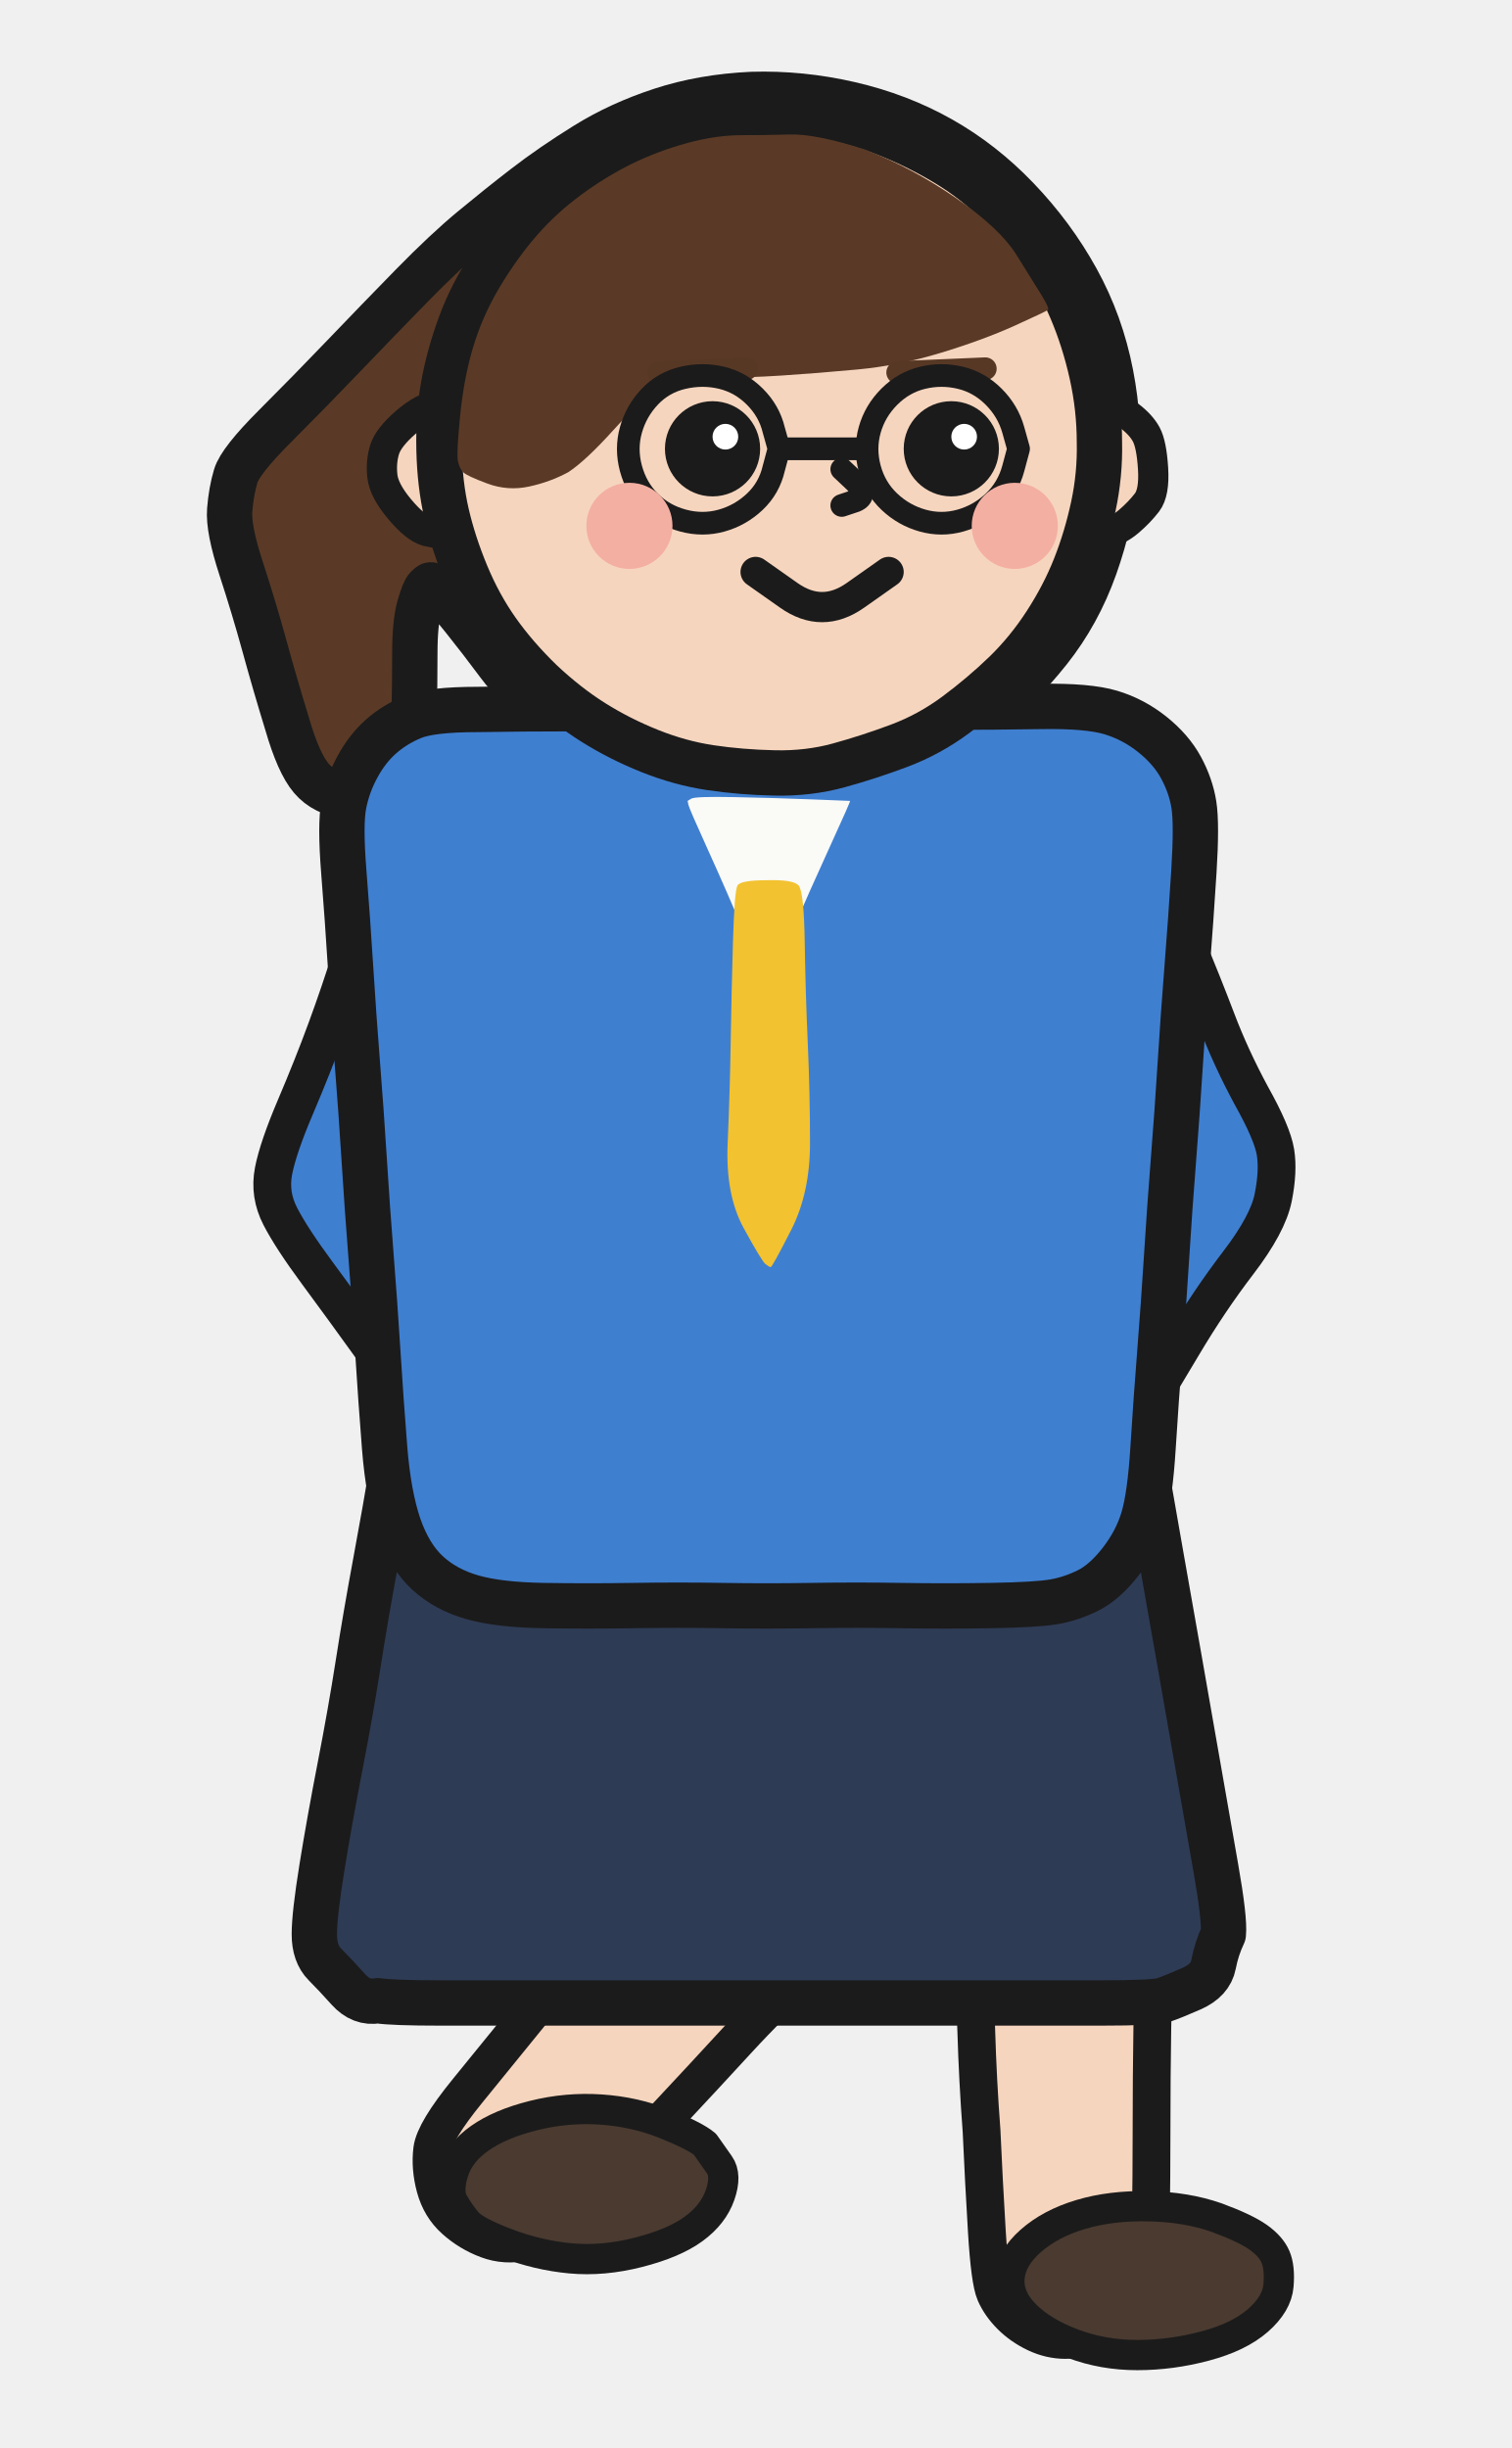
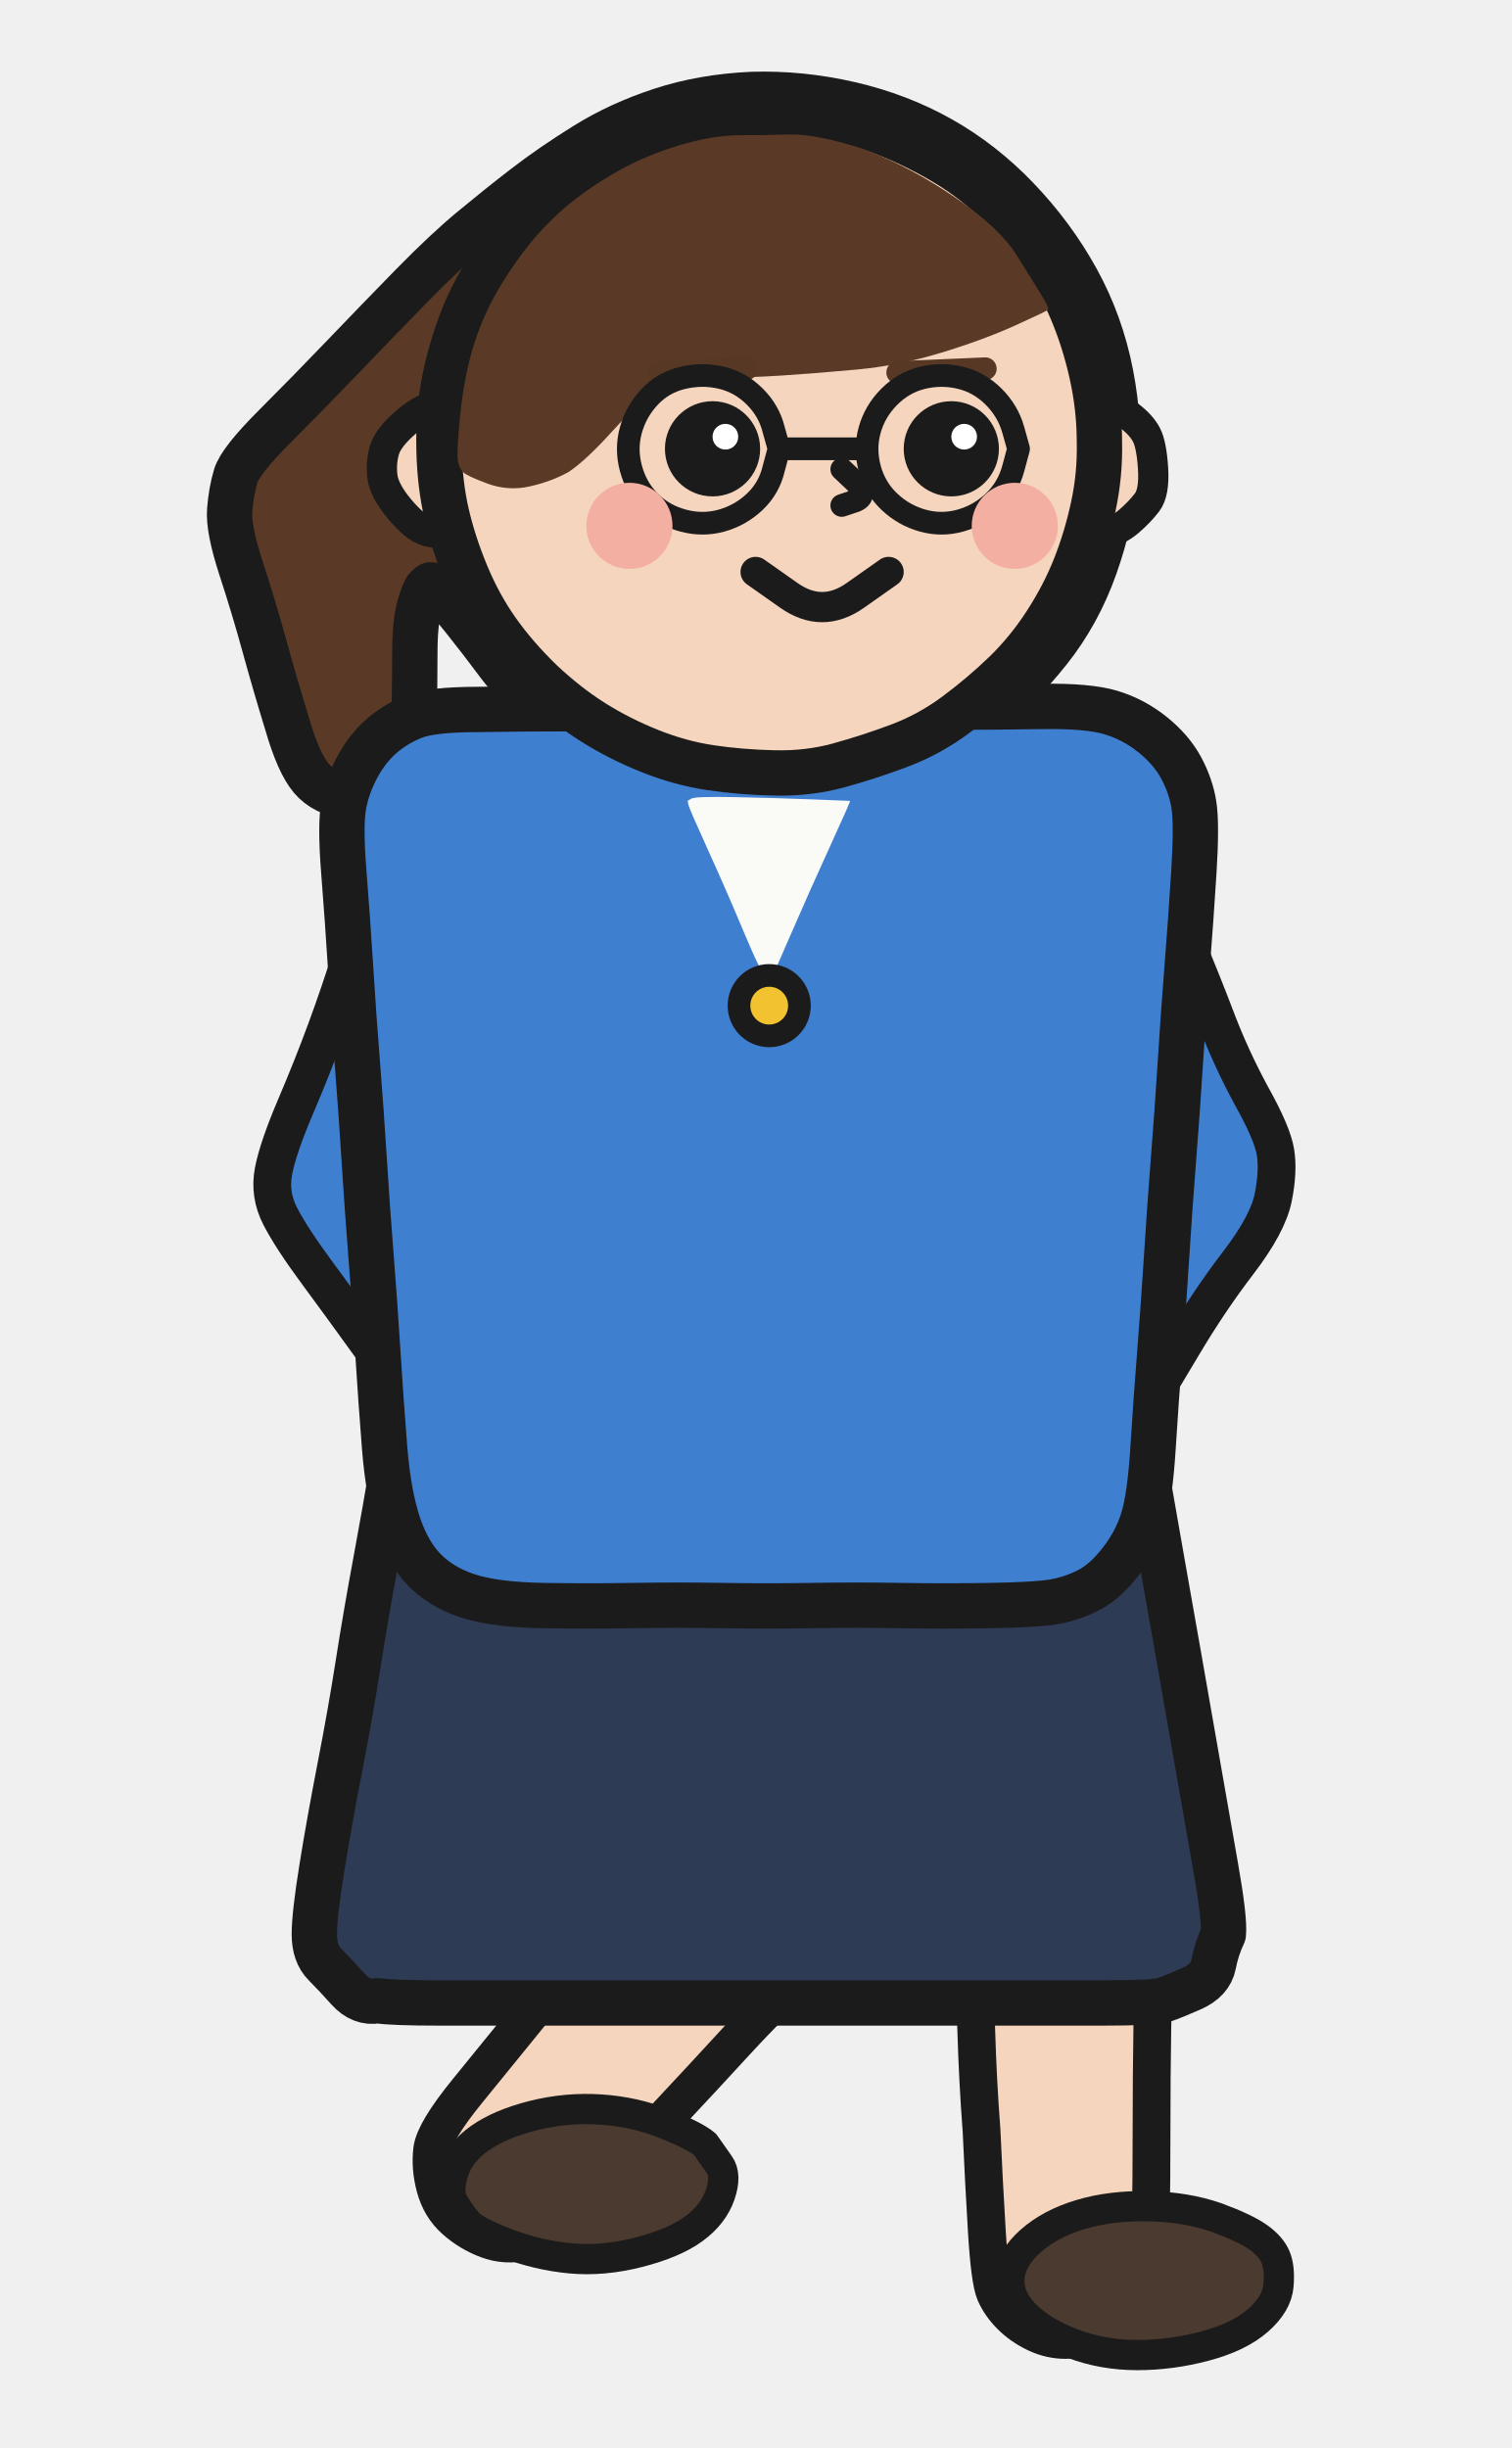
<svg xmlns="http://www.w3.org/2000/svg" viewBox="0 0 200.0 324" width="200.0" height="324">
  <g stroke="#1B1B1B" stroke-linecap="round" stroke-linejoin="round">
    <path d="M99.5 12.5Q93 12.8 87.5 14.6t-10 4.6t-8 5.5t-7 5.6t-8 7.5t-9 9.3t-9.1 9.3t-5.2 6.6t-.8 4.5t1.5 7.7t3.1 10.3t3 10.3q1.5 5.2 3.2 7.2t4.8 2.4t5.4-1.5t2.8-3.4t.6-5.7t.1-8.3t.6-6.2t1-2.5t.5-.4t1 .7t3.3 3.7t4.7 6.1q2.3 3.1 6.7 6.6t9.8 6t11.5 3.6t12.5 .3t12.4-3t11-6.3t8.9-9t6.1-11.1t2.8-12.5t-.7-13t-4.5-12.5t-7.9-10.7q-4.6-4.8 -10.1-7.9t-12-4.6t-13-1.3Z" fill="#5A3A26" stroke-width="6" />
    <path d="M62 104.6Q59 104.9 56.5 106.5t-3.8 3.5t-3 6.8t-3.2 9.7t-3.3 9.7t-4.1 10.3t-2.9 8.5t.9 6t4.9 7.5t7.5 10.3t7.5 11.4t5.9 7.4q2.1 1.5 4.6 1.9t4.5-.1t3.8-2t2.9-3.4t1.2-4t-.4-4t-3.9-8t-6.6-12t-3.9-9.5t1.4-8.7t3.8-10.3t3.9-10.3q1.9-5.2 2.3-8.2t-.8-6t-3.3-5t-4.8-2.9t-5.6-.5Z" fill="#3F7FD0" stroke-width="5" />
    <path d="M67.5 176.5Q65 176.9 63 178t-3.6 3.1t-2.3 4.4t-.4 5t1.4 4.5t3 3.6t4.4 2.4t5 .5t4.6-1.4t3.7-3.1t2.4-4.5t.4-5q-.3-2.5 -1.4-4.6t-3.2-3.7t-4.5-2.3t-5-.4Z" fill="#F6D5BE" stroke-width="4" />
    <path d="M138 104.5Q136 104.8 134 105.8t-3.5 2.6t-2.5 3.6t-1.1 4.5t2 7.7t4.4 10.3t4.4 10.3t2.5 8.2t-.3 5.5t-3.7 8.5t-6.1 12t-3.5 8q-.4 2 0 4t1.8 4t3 3.1t3.6 1.4t4.5-.1t4.5-2.2t5.5-7.5t7-11.6t7.4-11t4.6-8.6t.3-6t-3.2-7.5q-2.7-5 -4.6-10t-4-10t-3.9-10t-3.5-6.6t-3.6-2.6t-4-1.4t-4 .1Z" fill="#3F7FD0" stroke-width="5" />
    <path d="M135.5 176.6Q133 176.9 131 178t-3.6 3.1t-2.2 4.4t-.5 5t1.4 4.5t3 3.6t4.4 2.4t5 .5t4.6-1.4t3.7-3.1t2.4-4.5t.5-5q-.3-2.5 -1.5-4.6t-3.2-3.7t-4.5-2.3t-5-.3Z" fill="#F6D5BE" stroke-width="4" />
    <path d="M78.5 177.5Q76 177.7 73.7 178.9t-4 2.8t-2.7 4t-1.1 4.8t2.3 8.4t4.8 11.7t4.9 11.8t4.8 11.7t2.8 8.4t-.7 5t-5.5 7.8t-8.7 10.7q-4.3 5.3 -8.7 10.7t-4.7 7.8t.4 5t2.6 4.3t4.3 2.6t5 .3t4.2-1.6t6.1-5.9t8.9-9.6t8.9-9.6t9.4-9.3t6-6q1.1-1.7 1.6-3.7t.2-5t-3.1-8.6t-4.8-11.5t-4.3-11.8t-4.2-11.8t-4.3-11.8t-3.6-7.8t-3.5-3.1t-4-1.8t-4.5-.3Z" fill="#F6D5BE" stroke-width="5" />
    <path d="M79.5 279.2Q75 278.9 70.6 280t-7.1 3t-3.5 4.5t0 4t1.8 2.6t5.2 2.8t8.5 2t9-.8t7.3-3.1t3.5-4.5t-.1-4t-1.9-2.7q-1.3-1.1 -5.3-2.7t-8.5-1.9Z" fill="#4A3A30" stroke-width="4" />
    <path d="M122.5 177.5Q120 177.8 117.8 178.9t-4.1 3.1t-2.7 4.5t-.9 5t1.9 8.6t3.9 12.3t3.8 12.2t3.9 12.3t2.7 10.9t1.7 9.4t1.2 11.5t.7 13.3q.3 6.7 .7 13.3t1.1 8.2t2.1 3t3.3 2.3t3.9 .9t5-1.3t4.6-4.4t1.7-9.5t.1-13t.1-13t.4-10.3t.6-7.4q.3-3.8 -2-10.3t-4-12.6t-3.1-12.3t-3.2-12.2t-3.2-12.3t-2.8-7.8t-3.2-3.2t-4.5-2.1t-5-.5Z" fill="#F6D5BE" stroke-width="5" />
    <path d="M152 292Q147 291.9 143 293.1t-6.6 3.5t-2.8 4.9t2.1 4.9t6.3 3.8t8.5 1.5t9-1.2t7-3.4t2.7-4.6t-.4-3.8t-2.3-2.6t-5.5-2.6q-4-1.4 -9-1.5Z" fill="#4A3A30" stroke-width="4" />
    <path d="M68.3 164.9Q62 165 59.9 166.5t-3.2 4t-2.3 9.3t-2.3 13.4t-2.4 13.6t-2.3 13.4t-2.4 13.6t-2.4 13.4t-1 8.8t1.4 4t3.1 3.3t3.9 1.5q2 .3 8.2 .3t12.6 0t12.4 0t12.6 0t12.4 0t12.6 0t12.4 0t12.6 0t8.2-.4t3.7-1.5t2.9-3.2t1.3-4q.2-2 -1-8.8t-2.4-13.7t-2.4-13.7t-2.4-13.6t-2.4-13.7t-2.4-13.7t-2.5-9.2t-2.9-3.4t-3.5-1.5t-8.3-.3t-12.7 .1t-12.7 .1q-6.3 0 -12.6 .1t-12.7 .1t-12.7 .1Z" fill="#2E3B55" stroke-width="6" />
    <path d="M63.2 93.9Q57 93.9 54.6 94.9t-4.2 2.6t-3.1 4t-1.8 5t0 8.9t.9 12.7t.9 12.7t.9 12.7t.9 12.7t.9 12.7t.9 12.7t1.9 10.4q1.4 4 3.8 6.2t5.9 3.2t9.4 1.1t11.9 0t11.8 0t11.8 0t11.8 0t11.9 0t8.4-.5t4.5-1.5t4.3-3.8t3-5.7q.9-3 1.3-9.4t.9-12.7t.9-12.7t.9-12.7t.9-12.7t.9-12.7t.9-12.7t0-8.9t-1.7-4.9t-3.8-4.4t-5.5-2.9t-9.2-.8q-6.2 .1 -12.4 .1t-12.5 0t-12.4 .1t-12.4 .1t-12.5 0t-12.4 .1Z" fill="#3F7FD0" stroke-width="6" />
    <path d="M97.1 105.5Q92 105.4 91.5 105.7t-.5 .3t.1 .5t2.6 6t4.8 11t2.9 5.8t.6 .4t2.6-5.9t5.3-11.9t2.6-5.9t-5.1-.2t-10.3-.3Z" fill="#FAFAF7" stroke="none" data-noink="1" />
-     <path d="M101.5 116.5Q98 116.5 97.6 117.2t-.6 7.5t-.3 13.3t-.4 13.3t2.1 11.2t2.9 4.8t.7 .4t2.7-4.9t2.5-11.5t-.3-13.3t-.4-13.3t-.8-7.5q-.7-.8 -4.2-.7Z" fill="#F2C230" stroke="none" data-noink="1" />
+     <circle cx="101.8" cy="133.1" r="4" fill="#F2C230" stroke-width="3" />
    <path d="M58 53.6Q56 53.9 53.7 55.9t-2.8 3.6t-.3 3.5t2.3 4.4t3.6 2.9t3.5 .3t3.5-1.1t2.5-2.2t1.5-2.8t.1-3.5t-1.2-3.5t-2.2-2.4q-1.2-.9 -2.7-1.3t-3.5-.2Z" fill="#F6D5BE" stroke-width="4" />
    <path d="M143 53.6Q141 54 139.5 55t-2.4 2.5t-1.2 3.5t.2 3.5t2.7 3.6t4.2 2.4t3.5 0t2.9-1.5t2.4-2.5t.8-4.5t-.9-4.5t-2.3-2.5q-1.4-.9 -2.9-1.3t-3.5-.1Z" fill="#F6D5BE" stroke-width="4" />
    <path d="M101.5 14.9Q97 14.9 93 15.7t-8.1 2.6t-7.8 4.2t-6.6 5.5t-5.5 7t-4.1 8t-2.2 8t-.6 8.5t1 8.5t2.6 8t4.1 7.5t5.8 6.7q3.4 3.2 6.9 5.4t7.5 3.8t8 2.2t8.5 .7t8.5-1t8-2.6t7.5-4.1t6.5-5.5t5.4-6.6t3.9-7.5t2.4-8t.8-8.5q0-4.5 -1-9t-2.7-8.5t-4.2-7.5t-5.5-6.5t-6.6-5.2t-7.5-3.8t-8-2.4t-8.5-.7Z" fill="#F6D5BE" stroke-width="6" />
    <path d="M97.5 17.9Q94 18 90 19.2t-7.4 3t-6.5 4.2t-5.6 5.4t-4.6 6.6t-3.3 7.6t-1.7 9t-.3 6t.7 1.5t3.2 1.5t5.5 .4t5.2-1.9q2.3-1.5 6-5.6t6.3-5.5t7-1.4t9-.3t10-.8t11-2.2t9.8-3.6t4.4-2.1t-.9-2t-3.3-5.3t-8-7.5t-12-6.4q-6.5-2.1 -10-2t-7 .1Z" fill="#5A3A26" stroke="none" data-noink="1" />
    <circle cx="94.3" cy="59.4" r="4.8" fill="#1B1B1B" stroke-width="3" />
    <circle cx="96" cy="57.8" r="1.7" fill="#FFFFFF" stroke="none" data-noink="1" />
    <circle cx="125.9" cy="59.4" r="4.8" fill="#1B1B1B" stroke-width="3" />
    <circle cx="127.6" cy="57.8" r="1.7" fill="#FFFFFF" stroke="none" data-noink="1" />
    <path d="M87.2 49.3L98.8 48.8" fill="none" stroke="#573825" stroke-width="3" />
    <path d="M118.8 49.3L130.4 48.8" fill="none" stroke="#573825" stroke-width="3" />
    <path d="M103.1 59.4L102.4 56.9Q101.8 54.4 99.9 52.5T95.5 50T90.4 50T86 52.5T83.5 56.9T83.5 62T86 66.4T90.4 68.9T95.5 68.9T99.9 66.4T102.4 62L103.1 59.4Z" fill="none" stroke-width="3" />
    <path d="M134.8 59.4L134.1 56.9Q133.4 54.4 131.5 52.5T127.1 50T122.1 50T117.7 52.5T115.1 56.9T115.1 62T117.7 66.4T122.1 68.9T127.1 68.9T131.5 66.4T134.1 62L134.8 59.4Z" fill="none" stroke-width="3" />
    <path d="M103.1 59.4L114.5 59.4" fill="none" stroke-width="3" />
    <path d="M111.4 62.1L113.2 63.8Q114.9 65.6 113.2 66.3L111.4 66.9" fill="none" stroke-width="3" />
    <circle cx="83.3" cy="69.6" r="5.7" fill="#F3AFA2" stroke="none" data-noink="1" />
    <circle cx="134.3" cy="69.6" r="5.7" fill="#F3AFA2" stroke="none" data-noink="1" />
    <path d="M100 75.7L104.4 78.8Q108.8 81.9 113.2 78.8L117.6 75.7" fill="none" stroke-width="4" />
  </g>
</svg>
